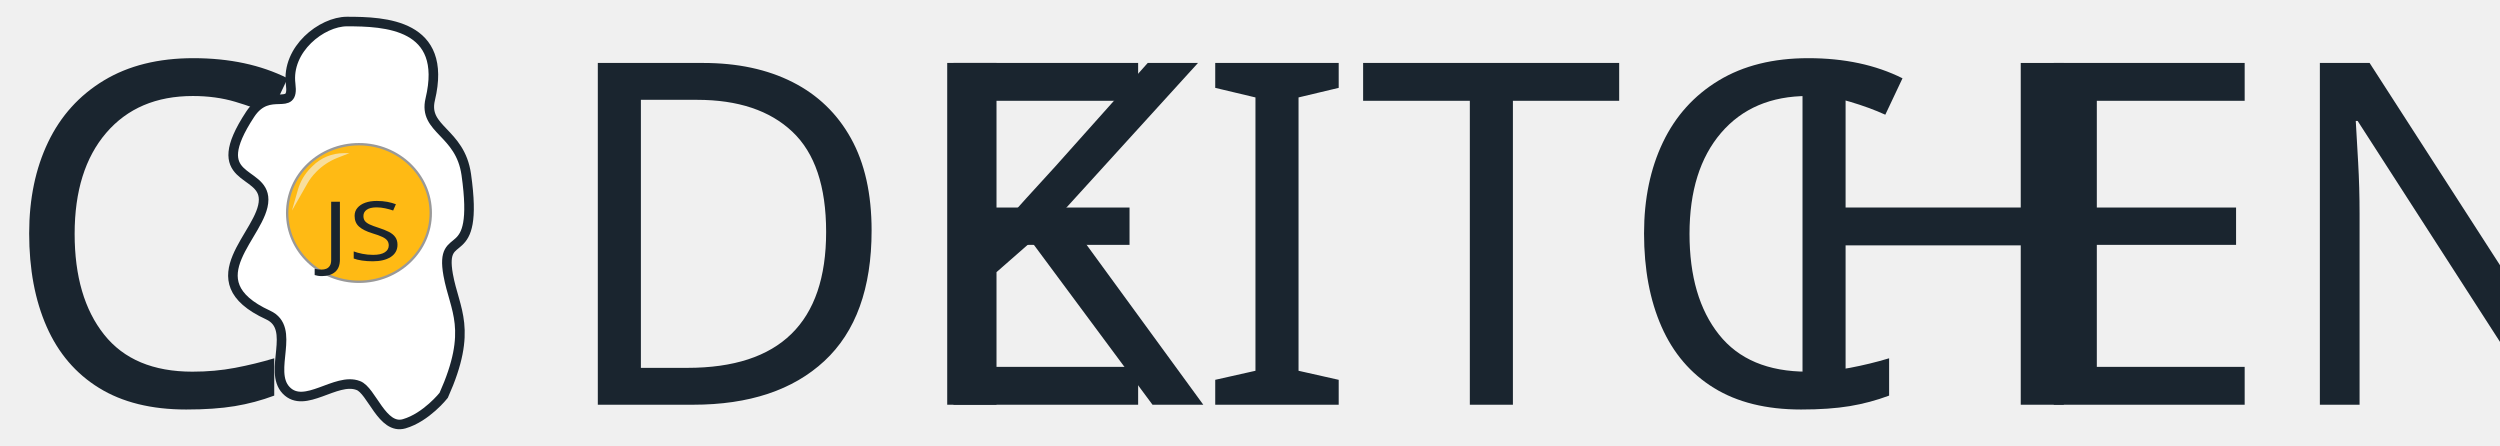
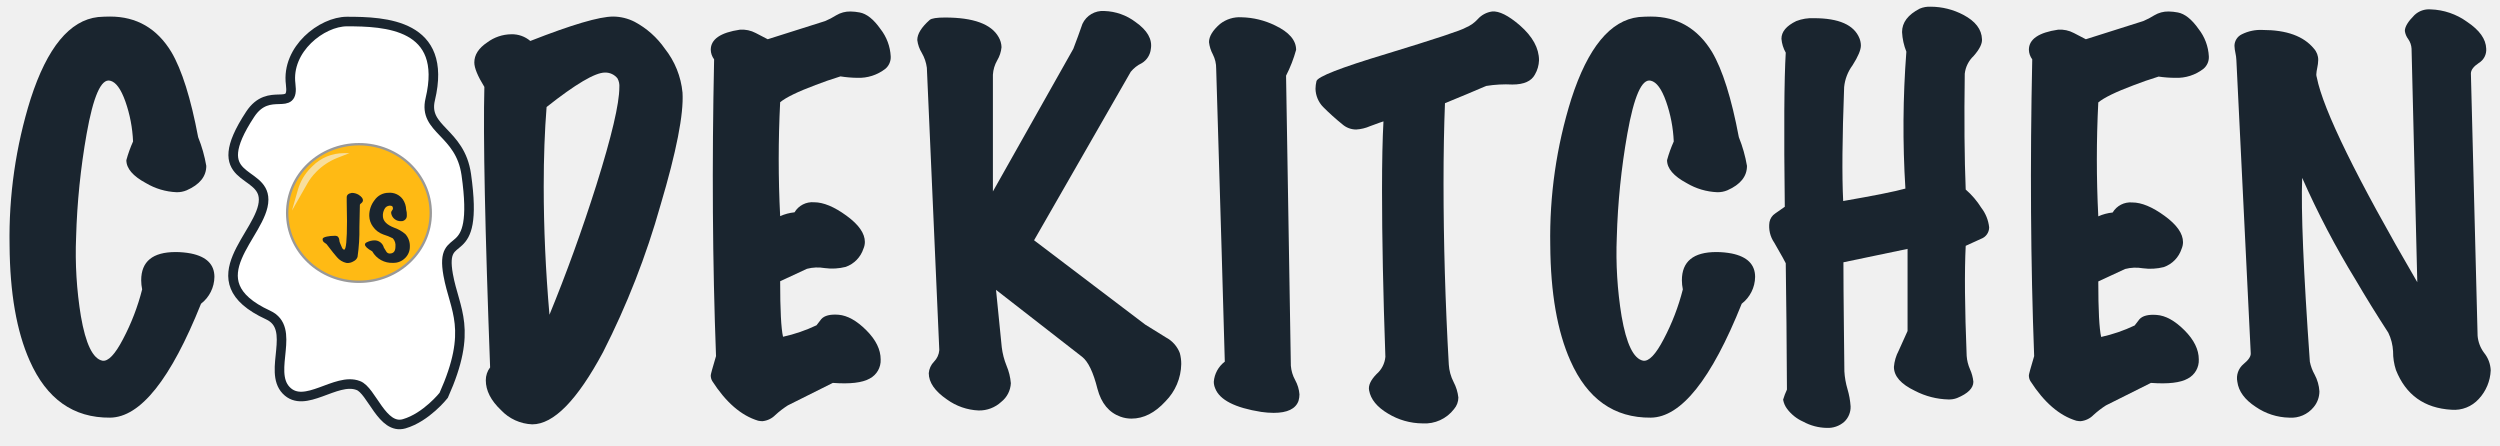
<svg xmlns="http://www.w3.org/2000/svg" id="Layer_1" data-name="Layer 1" viewBox="0 0 522.33 93">
  <defs>
-     <style>.cls-1,.cls-2,.cls-3,.cls-4,.cls-8{isolation:isolate;}.cls-2,.cls-3,.cls-4{font-size:100px;}.cls-2,.cls-3,.cls-4,.cls-8{fill:#1a252f;font-family:MarkerFelt-Thin, Marker Felt;}.cls-3{letter-spacing:0.04em;}.cls-4{letter-spacing:0.02em;}.cls-5{fill:#fff;stroke:#1a252f;stroke-width:2px;}.cls-5,.cls-6{stroke-miterlimit:10;}.cls-6{fill:#ffba14;stroke:#999;stroke-width:0.5px;}.cls-7{fill:#f8de9d;}.cls-8{font-size:17.19px;}</style>
+     <style>.cls-1{isolation:isolate;}.cls-2{fill:#1a252f;}.cls-3{fill:#fff;stroke:#1a252f;stroke-width:2px;}.cls-3,.cls-4{stroke-miterlimit:10;}.cls-4{fill:#ffba14;stroke:#999;stroke-width:0.5px;}.cls-5{fill:#f8de9d;}</style>
  </defs>
  <g class="cls-1">
-     <text class="cls-2" transform="translate(0 84.56)">
-       <tspan xml:space="preserve">C  DE</tspan>
-     </text>
-     <text class="cls-3" transform="translate(189.5 84.56)">K</text>
-     <text class="cls-2" transform="translate(249.9 84.56)">ITC</text>
-     <text class="cls-4" transform="translate(366.9 84.56)">H</text>
-     <text class="cls-2" transform="translate(419.39 84.56)">EN</text>
+     <g class="cls-1">
+       <path class="cls-2" d="M42,63.46q-9.5,23.7-19,23.8-11.5.1-16.8-11.9Q2.1,66.16,2,51.26a96.43,96.43,0,0,1,4.4-30.6q5.2-16.1,14.1-17.1,1.3-.1,2.5-.1,8.3,0,12.8,7.4,3.3,5.6,5.6,17.8a29.05,29.05,0,0,1,1.7,6q0,3.3-4.1,5.1a5.13,5.13,0,0,1-2.1.4,13.61,13.61,0,0,1-6.4-1.9q-4.1-2.2-4.1-4.8a26.45,26.45,0,0,1,1.4-3.9,28.82,28.82,0,0,0-1.6-8.35q-1.4-3.95-3.2-4.35-2.8-.7-4.9,11.1a147.52,147.52,0,0,0-2.2,21.6,81.61,81.61,0,0,0,1,16.5q1.5,8.7,4.5,9.3,1.8.3,4.3-4.5a47.06,47.06,0,0,0,4-10.4,9.59,9.59,0,0,1-.2-1.9q0-5.9,7.2-5.9a17.32,17.32,0,0,1,3.2.3q4.9,1,4.9,4.9A7.2,7.2,0,0,1,42,63.46Z" />
+       <path class="cls-2" d="M142.6,19.36q.4,6.7-4.6,23.5a167.77,167.77,0,0,1-12,30.7q-8.1,15.1-14.8,15.1a9.48,9.48,0,0,1-6.55-3q-3.15-3-3.15-6.2a4.39,4.39,0,0,1,.9-2.7q-1.6-43.1-1.2-58.6-2.1-3.4-2.1-5.1,0-2.4,2.7-4.2a8.53,8.53,0,0,1,5-1.7,5.86,5.86,0,0,1,4,1.4q13-5.1,17.3-5.1a10,10,0,0,1,4.5,1.1,18,18,0,0,1,6.3,5.6A17.42,17.42,0,0,1,142.6,19.36Zm-13.6-3a3.23,3.23,0,0,0-2.6-1.2q-3.1,0-12.2,7.2-.6,7.5-.6,16.6,0,13,1.2,26.8,5.3-12.9,9.8-27.1,4.8-15.3,4.8-20.4A3.22,3.22,0,0,0,129,16.36Z" />
+       <path class="cls-2" d="M185,14.36a9,9,0,0,1-5.9,1.9,24.08,24.08,0,0,1-3.5-.3q-2.9.9-5.2,1.8-5.6,2.1-7.4,3.6a235.29,235.29,0,0,0,0,23.8,9.7,9.7,0,0,1,3-.8,4.33,4.33,0,0,1,4.1-2.1q2.9,0,6.75,2.8t3.85,5.5a3.52,3.52,0,0,1-.3,1.4,6,6,0,0,1-3.7,3.8,11.54,11.54,0,0,1-4.4.25,8.74,8.74,0,0,0-3.7.15q-2.3,1.1-5.6,2.6,0,9,.6,11.6a32.69,32.69,0,0,0,7-2.4q.5-.7,1-1.3,1-1.1,3.6-.9Q178,66,181,69t3,6.1a4.29,4.29,0,0,1-2.3,4q-2.3,1.3-7.7.9l-9.4,4.7a19.13,19.13,0,0,0-2.6,2,4.37,4.37,0,0,1-2.7,1.3,4.73,4.73,0,0,1-.9-.1q-5.3-1.6-9.6-8.3a2.29,2.29,0,0,1-.3-1.2q0-.3,1.1-4-1.1-29.1-.4-62a3.46,3.46,0,0,1-.7-2q0-3.3,6.1-4.2a6.13,6.13,0,0,1,3.3.7q1.3.7,2.5,1.3l12-3.8a15.27,15.27,0,0,0,2.3-1.2,5.61,5.61,0,0,1,3-.8,10.91,10.91,0,0,1,1.9.2q2.2.4,4.35,3.45a10.13,10.13,0,0,1,2.15,5.75A3.17,3.17,0,0,1,185,14.36Z" />
+     </g>
  </g>
-   <path class="cls-5" d="M97.42,36.47c-1.28-9-9.06-9.32-7.53-15.72C93.66,5,80.42,4.5,72.49,4.5c-5.24,0-12.7,5.76-11.76,13.1.78,6.1-4.46.19-8.47,6.29-9.36,14.23,2.82,11.42,2.82,17.82,0,7.18-15.05,16.77.94,24.11,6,2.77-.11,11.67,3.76,15.72s10.41-2.77,15.05-1c2.82,1,5,9.34,9.62,8s8.25-5.94,8.25-5.94c6.21-13.85,2.26-17.82.94-25.16C91.77,46.95,100.24,56.38,97.42,36.47Z" />
-   <ellipse class="cls-6" cx="75" cy="44.5" rx="15" ry="14.37" />
-   <path class="cls-7" d="M61,44l1.25-4.38a10.5,10.5,0,0,1,2.67-4.54l.39-.39A9.18,9.18,0,0,1,71.8,32H73l-2.55,1a12.84,12.84,0,0,0-4.31,2.84L66,36a10.93,10.93,0,0,0-1.76,2.31Z" />
-   <text class="cls-8" transform="translate(67.33 54.42) scale(1.18 1)">JS</text>
+   <g class="cls-1">
+     <path class="cls-2" d="M246.5,73.76a8.7,8.7,0,0,1,.3,2.3,11.35,11.35,0,0,1-3.3,7.8q-3.3,3.6-7.1,3.6a6.7,6.7,0,0,1-2.3-.4q-3.6-1.3-4.8-5.8-1.3-5.2-3.2-6.7l-18-14,1.2,12a15.17,15.17,0,0,0,1,3.85,11.94,11.94,0,0,1,.9,3.65,5.28,5.28,0,0,1-2,3.9,6.75,6.75,0,0,1-4.75,1.8,12.16,12.16,0,0,1-6.6-2.3q-3.8-2.6-3.8-5.5a3.86,3.86,0,0,1,1.1-2.4,3.86,3.86,0,0,0,1.1-2.4l-2.6-59a8.31,8.31,0,0,0-1.05-3.1,6.64,6.64,0,0,1-.95-2.7q0-1.9,2.6-4.2.6-.5,3.2-.5,8.9,0,11.2,4.1a4.4,4.4,0,0,1,.6,2.1,6.6,6.6,0,0,1-.9,2.75,6.77,6.77,0,0,0-.9,3V40l16.8-29.8q1-2.6,1.9-5.2a4.67,4.67,0,0,1,4.6-2.7,11.36,11.36,0,0,1,6.5,2.3q3.7,2.6,3.2,5.6a3.94,3.94,0,0,1-1.9,3,6.67,6.67,0,0,0-2.3,1.8l-20.2,35.2,23.2,17.6,4.35,2.7A6.2,6.2,0,0,1,246.5,73.76Z" />
+   </g>
+   <g class="cls-1">
+     <path class="cls-2" d="M271.3,83.76q-.9,2.5-5.2,2.5a18.53,18.53,0,0,1-2.6-.2q-8.2-1.3-9.6-4.9a3.52,3.52,0,0,1-.3-1.4,5.86,5.86,0,0,1,2.3-4.2q-.4-15-1.8-61.2a6.36,6.36,0,0,0-.7-3,7.15,7.15,0,0,1-.8-2.55q0-1.8,2.3-3.8a6.61,6.61,0,0,1,4.5-1.4,16.82,16.82,0,0,1,7,1.7q4.4,2.1,4.4,5.1a28.11,28.11,0,0,1-2.1,5.4l1,60.6a7.38,7.38,0,0,0,.9,3,7.32,7.32,0,0,1,.9,3A5.09,5.09,0,0,1,271.3,83.76Z" />
+     <path class="cls-2" d="M320.7,15.56q-1.1,2.1-4.7,2.1a26,26,0,0,0-5.5.3q-3.7,1.6-8.6,3.6-.3,7.6-.3,16.7,0,18.5,1.1,37.9a9.21,9.21,0,0,0,1,3.65,9.1,9.1,0,0,1,1,3.25,3.71,3.71,0,0,1-.9,2.4,7.66,7.66,0,0,1-6.6,3A14,14,0,0,1,290,86.41q-3.45-2.05-3.95-4.85-.3-1.5,1.55-3.4a5.38,5.38,0,0,0,1.85-3.6q-.7-19.9-.7-34.8,0-9,.3-14.4-.1,0-2.8,1a8.49,8.49,0,0,1-2.9.7,4.37,4.37,0,0,1-2.9-1.1,49.87,49.87,0,0,1-4-3.6,5.65,5.65,0,0,1-1.6-3.8,7.38,7.38,0,0,1,.2-1.6q.3-1.4,14.6-5.7,15.4-4.7,16.6-5.5A7,7,0,0,0,308.75,4a4.94,4.94,0,0,1,3-1.6q2.2-.2,5.8,2.9,4,3.5,4,7.3A6.33,6.33,0,0,1,320.7,15.56Z" />
+     <path class="cls-2" d="M363.9,63.46q-9.5,23.7-19,23.8-11.5.1-16.8-11.9-4.1-9.2-4.2-24.1a96.42,96.42,0,0,1,4.4-30.6q5.2-16.1,14.1-17.1,1.3-.1,2.5-.1,8.3,0,12.8,7.4,3.3,5.6,5.6,17.8a29.05,29.05,0,0,1,1.7,6q0,3.3-4.1,5.1a5.13,5.13,0,0,1-2.1.4,13.61,13.61,0,0,1-6.4-1.9q-4.1-2.2-4.1-4.8a26.48,26.48,0,0,1,1.4-3.9,28.81,28.81,0,0,0-1.6-8.35q-1.4-3.95-3.2-4.35-2.8-.7-4.9,11.1a147.52,147.52,0,0,0-2.2,21.6,81.57,81.57,0,0,0,1,16.5q1.5,8.7,4.5,9.3,1.8.3,4.3-4.5a47.06,47.06,0,0,0,4-10.4,9.59,9.59,0,0,1-.2-1.9q0-5.9,7.2-5.9a17.33,17.33,0,0,1,3.2.3q4.9,1,4.9,4.9A7.2,7.2,0,0,1,363.9,63.46Z" />
+   </g>
+   <g class="cls-1">
+     <path class="cls-2" d="M410.7,51.36q-.4,8,.2,23a8.39,8.39,0,0,0,.7,2.8,8.43,8.43,0,0,1,.7,2.6q0,2-3.4,3.4a4.61,4.61,0,0,1-1.8.3,16,16,0,0,1-7-1.8q-4.4-2.1-4.4-5a8.79,8.79,0,0,1,1-3.4l1.85-4.1V52l-13.4,2.8q0,4.9.1,13.8t.1,9a16.4,16.4,0,0,0,.65,3.7,16.52,16.52,0,0,1,.65,3.6,4.23,4.23,0,0,1-1.35,3.25,5.16,5.16,0,0,1-3.65,1.25,10.59,10.59,0,0,1-4.9-1.3,8.52,8.52,0,0,1-3.35-2.65,4.5,4.5,0,0,1-.85-1.95,14.6,14.6,0,0,1,.8-2.1q0-4.3-.1-14T373.1,55q-.1-.3-2.4-4.3a6,6,0,0,1-1-4.3,2.75,2.75,0,0,1,1.2-1.8l2-1.4q-.3-23.8.2-32.2a7,7,0,0,1-.9-2.9q0-2.2,3.1-3.7a9.09,9.09,0,0,1,3.7-.6q7.8,0,9.5,4.2a4.29,4.29,0,0,1,.3,1.5q0,1.4-1.75,4.15a9.15,9.15,0,0,0-1.75,4.55q-.6,16-.2,23.8,9.8-1.7,13-2.6a206.4,206.4,0,0,1,.2-28.6,12.72,12.72,0,0,1-.9-4.1q0-3,3.7-4.9a5.28,5.28,0,0,1,2.3-.4,14.69,14.69,0,0,1,6.8,1.7q3.8,2,3.9,5.1.1,1.4-1.75,3.5a6,6,0,0,0-1.85,3.7q-.2,14.4.2,24.2a16.86,16.86,0,0,1,3.25,3.8,8.12,8.12,0,0,1,1.65,4.1,2.56,2.56,0,0,1-1.7,2.4Z" />
+   </g>
+   <g class="cls-1">
+     <path class="cls-2" d="M460.39,14.36a9,9,0,0,1-5.9,1.9A24.07,24.07,0,0,1,451,16q-2.9.9-5.2,1.8-5.6,2.1-7.4,3.6a235.57,235.57,0,0,0,0,23.8,9.71,9.71,0,0,1,3-.8,4.33,4.33,0,0,1,4.1-2.1q2.9,0,6.75,2.8t3.85,5.5a3.52,3.52,0,0,1-.3,1.4,6,6,0,0,1-3.7,3.8,11.54,11.54,0,0,1-4.4.25,8.74,8.74,0,0,0-3.7.15q-2.3,1.1-5.6,2.6,0,9,.6,11.6a32.69,32.69,0,0,0,7-2.4q.5-.7,1-1.3,1-1.1,3.6-.9,2.8.2,5.8,3.2t3,6.1a4.29,4.29,0,0,1-2.3,4q-2.3,1.3-7.7.9l-9.4,4.7a19.09,19.09,0,0,0-2.6,2,4.37,4.37,0,0,1-2.7,1.3,4.73,4.73,0,0,1-.9-.1q-5.3-1.6-9.6-8.3a2.29,2.29,0,0,1-.3-1.2q0-.3,1.1-4-1.1-29.1-.4-62a3.47,3.47,0,0,1-.7-2q0-3.3,6.1-4.2a6.13,6.13,0,0,1,3.3.7q1.3.7,2.5,1.3l12-3.8a15.28,15.28,0,0,0,2.3-1.2,5.61,5.61,0,0,1,3-.8,10.91,10.91,0,0,1,1.9.2q2.2.4,4.35,3.45a10.13,10.13,0,0,1,2.15,5.75A3.16,3.16,0,0,1,460.39,14.36Z" />
+     <path class="cls-2" d="M520.39,77.36a9.3,9.3,0,0,1-2.5,6,6.91,6.91,0,0,1-5.7,2.25q-8.5-.5-11.6-8.3a12.11,12.11,0,0,1-.6-3.9,10.14,10.14,0,0,0-1-3.9q-3.7-5.7-6.8-11A180.33,180.33,0,0,1,481,37.16q-.4,10.2,1.6,38.4a9.08,9.08,0,0,0,1,2.7,8.58,8.58,0,0,1,1,3.5,5.16,5.16,0,0,1-1.2,3.3,6,6,0,0,1-5.1,2.2,12.76,12.76,0,0,1-7-2.25q-3.45-2.25-3.85-5.25a3.83,3.83,0,0,1,1.3-3.7q1.6-1.3,1.5-2.3l-3-61.2a8.46,8.46,0,0,0-.2-1.5,8.28,8.28,0,0,1-.2-1.5,2.7,2.7,0,0,1,1.55-2.4,8.72,8.72,0,0,1,4.35-.9q7.5,0,10.7,3.9a3.47,3.47,0,0,1,.9,2.4,8.63,8.63,0,0,1-.2,1.6,8.31,8.31,0,0,0-.2,1.4,1.86,1.86,0,0,0,.1.6q2,10.2,21,42.8l-1.2-48.8a3.83,3.83,0,0,0-.7-2,3.61,3.61,0,0,1-.7-1.7q0-1.3,2-3.3a4.4,4.4,0,0,1,3.4-1.2,13.72,13.72,0,0,1,7.6,2.6q3.9,2.6,4,5.6a3.21,3.21,0,0,1-1.55,3q-1.65,1.1-1.65,2.2l1.4,54.8A6.89,6.89,0,0,0,519,73.71,6.2,6.2,0,0,1,520.39,77.36Z" />
+   </g>
+   <path class="cls-3" d="M97.42,36.47c-1.28-9-9.06-9.32-7.53-15.72C93.66,5,80.42,4.5,72.49,4.5c-5.24,0-12.7,5.76-11.76,13.1.78,6.1-4.46.19-8.47,6.29-9.36,14.23,2.82,11.42,2.82,17.82,0,7.18-15,16.77.94,24.11,6,2.77-.11,11.67,3.76,15.72s10.41-2.77,15.05-1c2.82,1,5,9.34,9.62,8S92.7,82.6,92.7,82.6c6.21-13.85,2.26-17.82.94-25.16C91.77,47,100.24,56.38,97.42,36.47Z" />
+   <ellipse class="cls-4" cx="75" cy="44.5" rx="15" ry="14.37" />
+   <path class="cls-5" d="M61,44l1.25-4.38a10.5,10.5,0,0,1,2.67-4.54l.39-.39A9.18,9.18,0,0,1,71.8,32H73l-2.55,1a12.84,12.84,0,0,0-4.31,2.84L66,36a10.93,10.93,0,0,0-1.76,2.31Z" />
+   <g class="cls-1">
+     <path class="cls-2" d="M75.83,41.84a.73.73,0,0,1-.33.59q-.31.22-.31.4t-.1,4.62a38.31,38.31,0,0,1-.39,6.24,1.59,1.59,0,0,1-.83.9,2.32,2.32,0,0,1-1.48.35,3.6,3.6,0,0,1-2-1.22q-.53-.57-2.17-2.72l-.54-.39a.78.78,0,0,1-.27-.68q0-.31.87-.5a7.5,7.5,0,0,1,1.56-.16,1.49,1.49,0,0,1,.61.07,1,1,0,0,1,.43.74,2.15,2.15,0,0,0,.22.84q.16.4.35.81t.46.43q.59,0,.59-6,0-2-.06-4c0-.11,0-.28,0-.49s0-.36,0-.44q0-.76,1.08-.93a2.77,2.77,0,0,1,1.42.4Q75.85,41.3,75.83,41.84Z" />
+     <path class="cls-2" d="M85.63,51.57a3.22,3.22,0,0,1-1,2.35,3.37,3.37,0,0,1-2.48,1,4.71,4.71,0,0,1-4.38-2.41q-1.52-.84-1.52-1.43,0-.29.43-.48a3.72,3.72,0,0,1,1.52-.38,2,2,0,0,1,2,1.51q.24.41.51.83a.81.81,0,0,0,.71.41q1.2,0,1.2-1.44a2.17,2.17,0,0,0-.55-1.74A11.53,11.53,0,0,0,80.11,49a4.44,4.44,0,0,1-2.19-1.65,3.93,3.93,0,0,1-.77-2.22,5.15,5.15,0,0,1,1.1-3.3,3.54,3.54,0,0,1,2.92-1.55,3.32,3.32,0,0,1,3,1.38,4.06,4.06,0,0,1,.69,2.13A3.7,3.7,0,0,1,85,45a1.37,1.37,0,0,1-.1.57,1.19,1.19,0,0,1-1.2.64,2,2,0,0,1-1.22-.41,1.9,1.9,0,0,1-.75-1.25A.68.68,0,0,1,81.9,44a1.52,1.52,0,0,0,.19-.31.09.09,0,0,0,0-.07.74.74,0,0,0,0-.17q0-.52-.71-.48a1.26,1.26,0,0,0-1.08.77,2.72,2.72,0,0,0-.3,1.46q.06,1.46,2.27,2.34a7.35,7.35,0,0,1,2.41,1.36A3.67,3.67,0,0,1,85.63,51.57Z" />
+   </g>
</svg>
